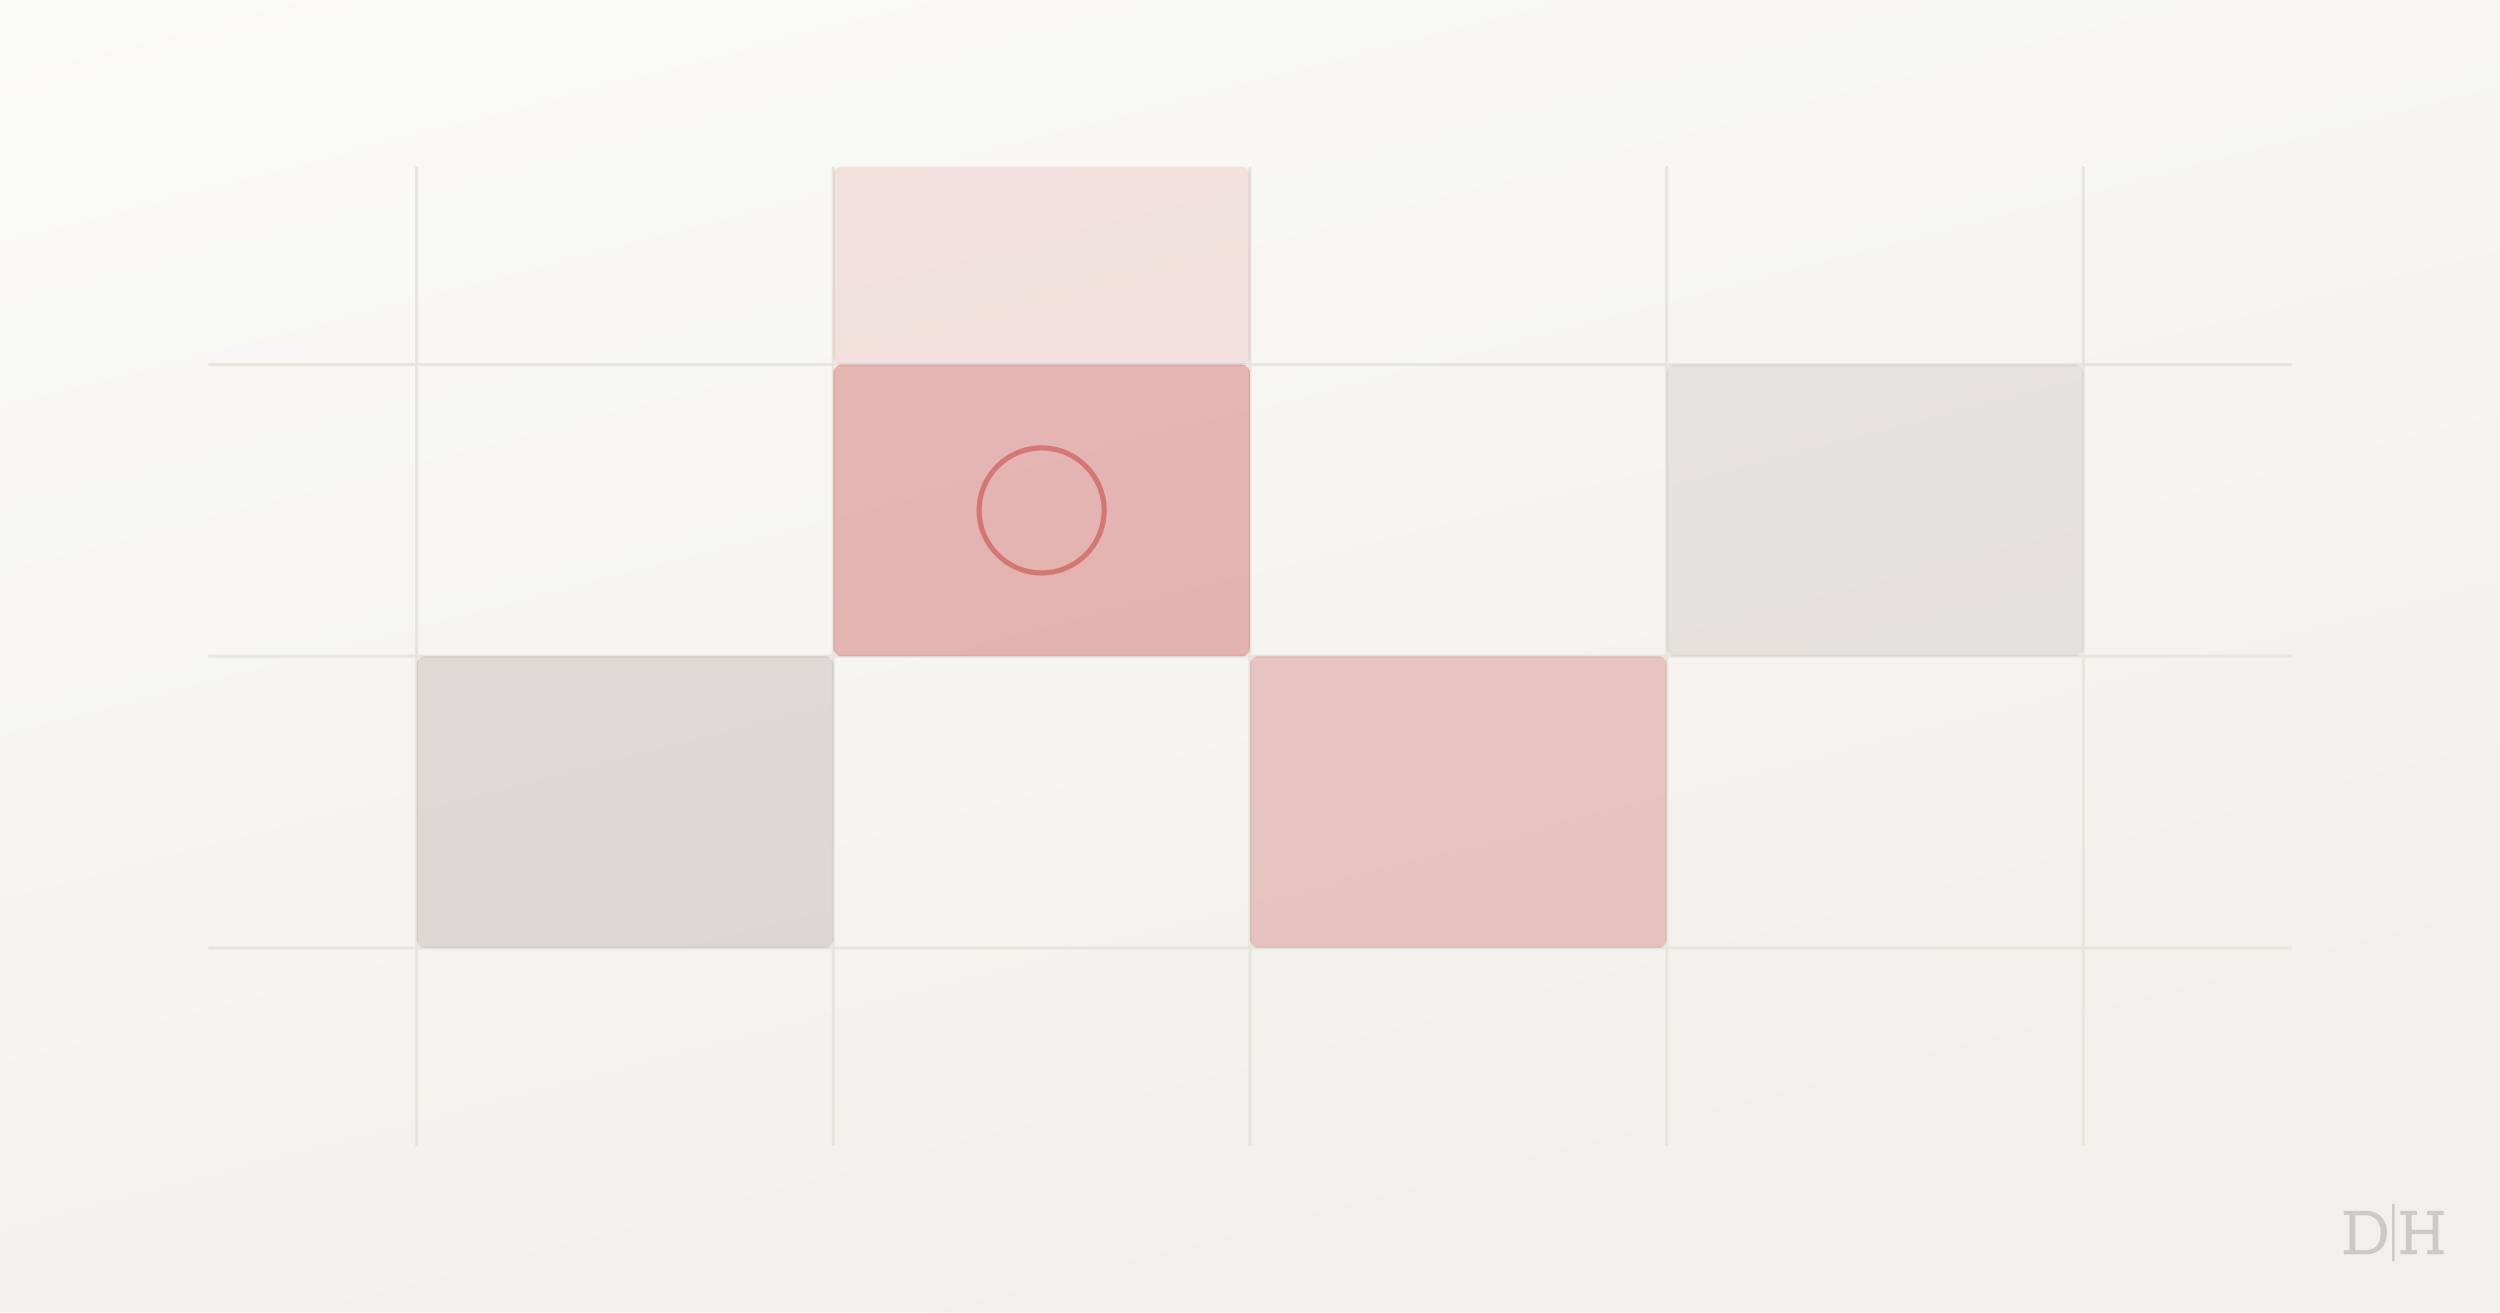
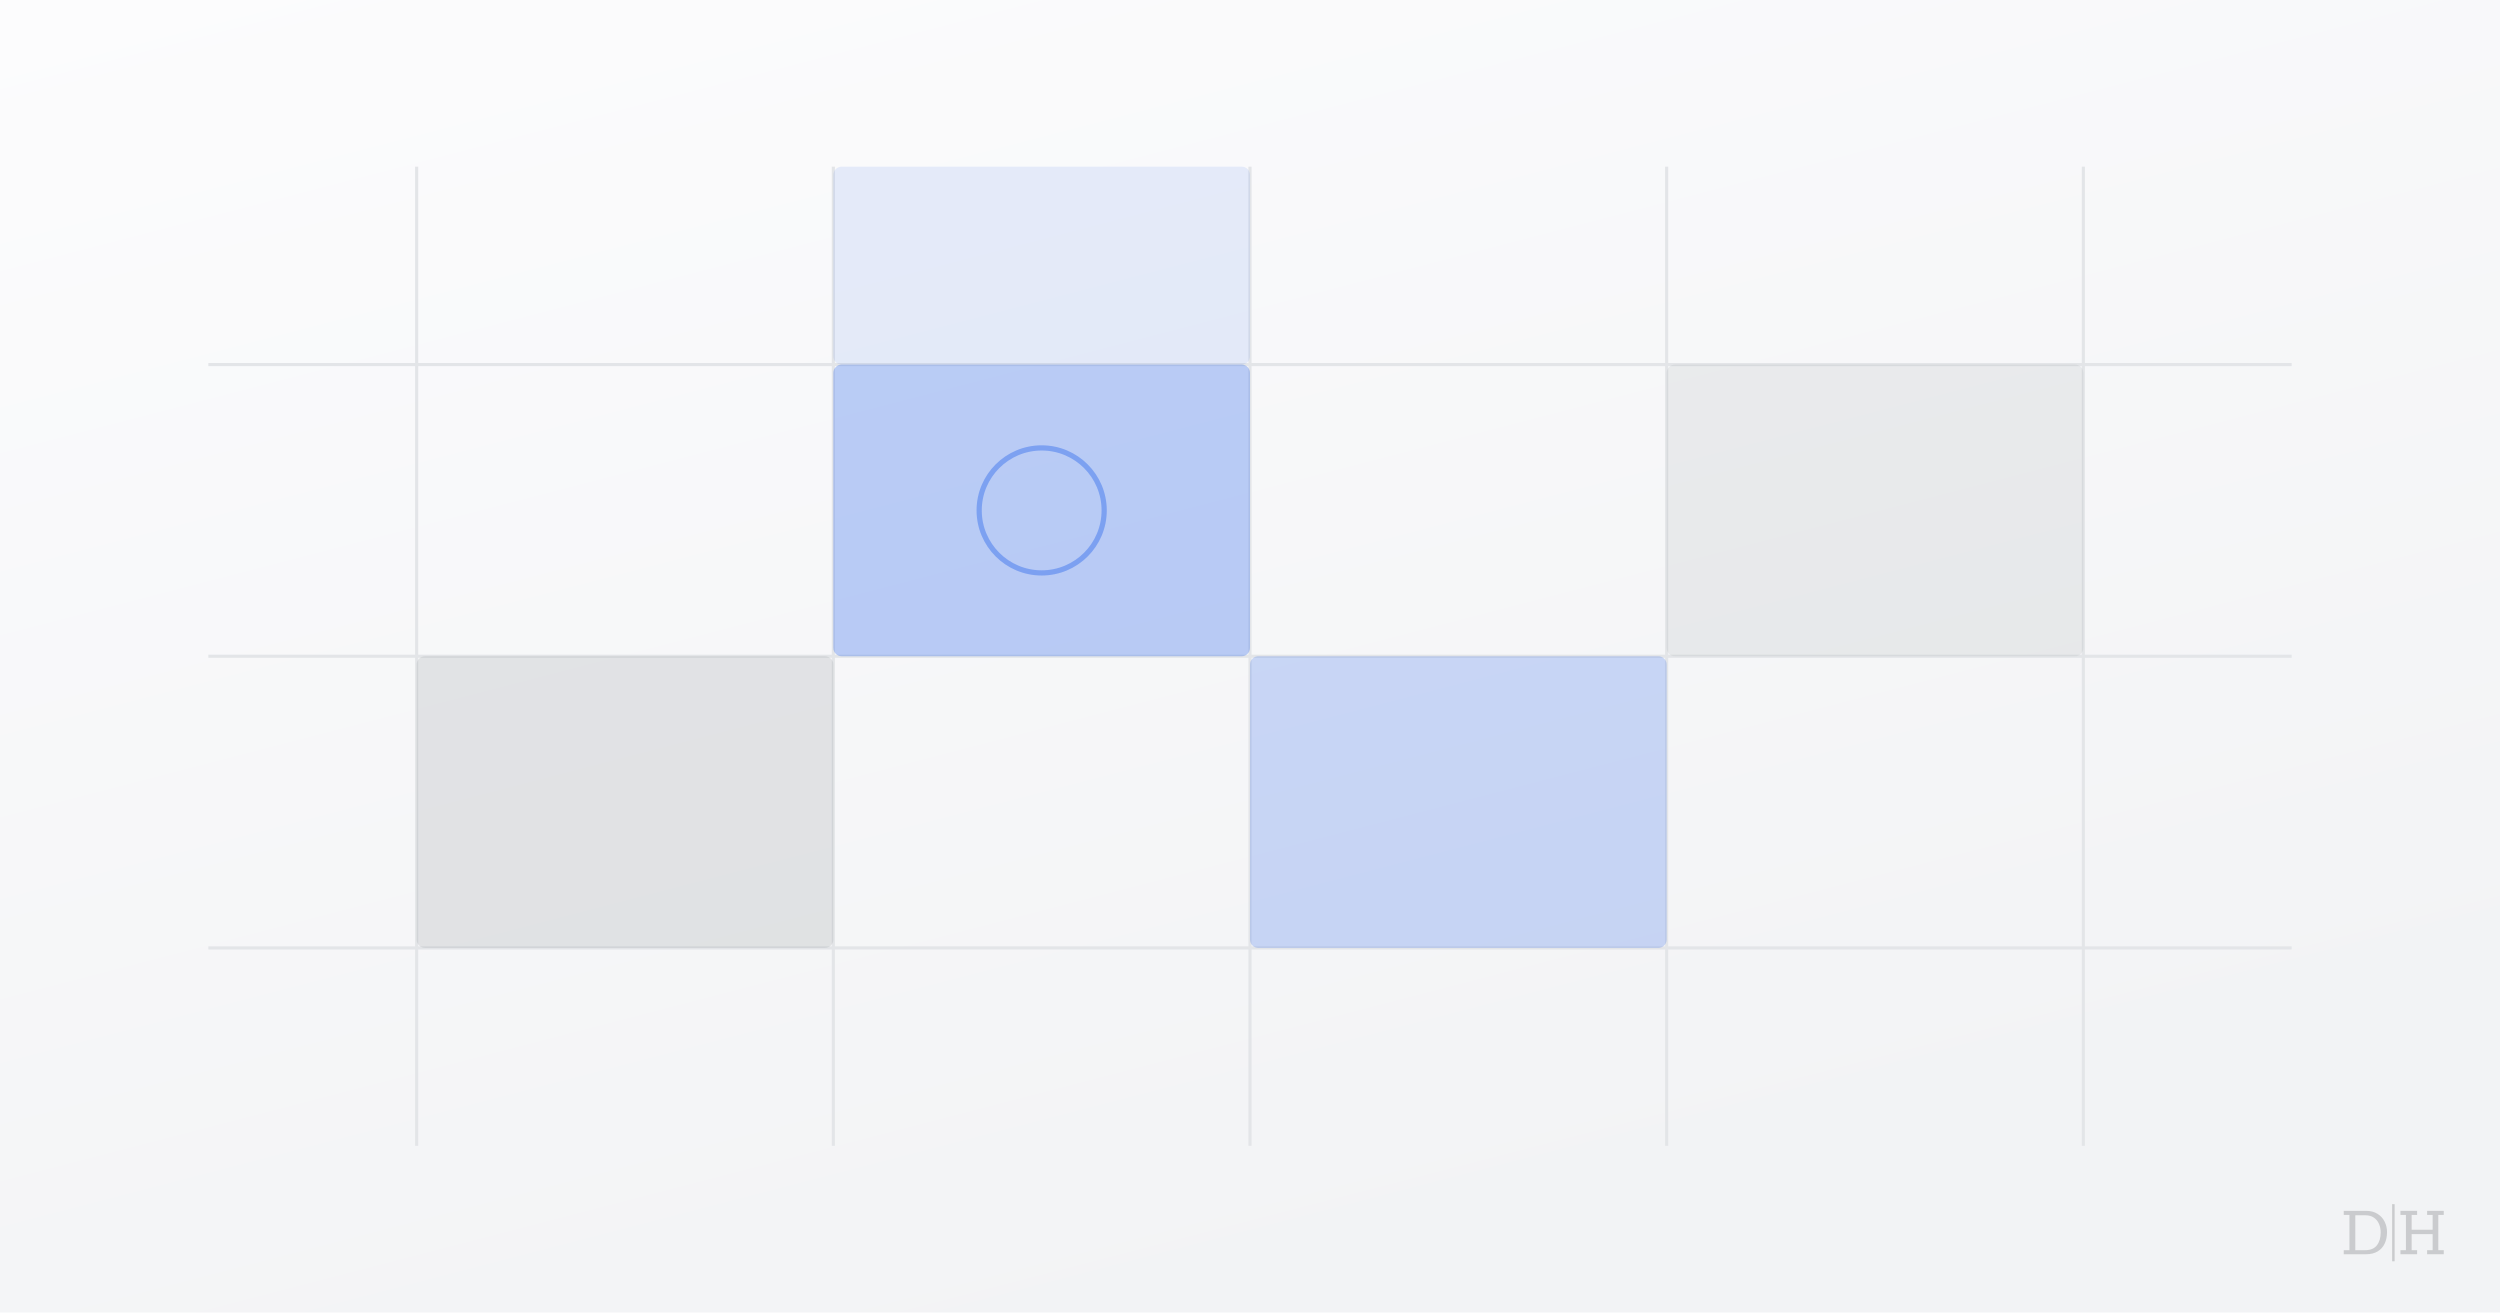
<svg xmlns="http://www.w3.org/2000/svg" viewBox="0 0 1200 630" fill="none">
  <defs>
    <linearGradient id="bg" x1="0" y1="0" x2="0.5" y2="1">
-       <stop offset="0%" stop-color="#FAFAF8" />
-       <stop offset="100%" stop-color="#F2F0EB" />
+       <stop offset="0%" stop-color="#FCFCFD" />
+       <stop offset="100%" stop-color="#F2F3F5" />
    </linearGradient>
  </defs>
  <rect width="1200" height="630" fill="url(#bg)" />
-   <line x1="200" y1="80" x2="200" y2="550" stroke="#E8E5DF" stroke-width="1.5" />
-   <line x1="400" y1="80" x2="400" y2="550" stroke="#E8E5DF" stroke-width="1.5" />
-   <line x1="600" y1="80" x2="600" y2="550" stroke="#E8E5DF" stroke-width="1.5" />
-   <line x1="800" y1="80" x2="800" y2="550" stroke="#E8E5DF" stroke-width="1.5" />
-   <line x1="1000" y1="80" x2="1000" y2="550" stroke="#E8E5DF" stroke-width="1.5" />
-   <line x1="100" y1="175" x2="1100" y2="175" stroke="#E8E5DF" stroke-width="1.5" />
-   <line x1="100" y1="315" x2="1100" y2="315" stroke="#E8E5DF" stroke-width="1.5" />
-   <line x1="100" y1="455" x2="1100" y2="455" stroke="#E8E5DF" stroke-width="1.5" />
-   <rect x="400" y="175" width="200" height="140" fill="#B91C1C" fill-opacity="0.30" rx="4" />
-   <rect x="600" y="315" width="200" height="140" fill="#B91C1C" fill-opacity="0.22" rx="4" />
-   <rect x="200" y="315" width="200" height="140" fill="#6B6355" fill-opacity="0.18" rx="4" />
-   <rect x="800" y="175" width="200" height="140" fill="#6B6355" fill-opacity="0.12" rx="4" />
-   <rect x="400" y="80" width="200" height="95" fill="#B91C1C" fill-opacity="0.10" rx="4" />
-   <circle cx="500" cy="245" r="30" stroke="#B91C1C" stroke-width="2.5" stroke-opacity="0.40" fill="none" />
-   <g transform="translate(1125,578) scale(0.6)" opacity="0.18" fill="#1A1A1A">
+   <line x1="200" y1="80" x2="200" y2="550" stroke="#E3E5E8" stroke-width="1.5" />
+   <line x1="400" y1="80" x2="400" y2="550" stroke="#E3E5E8" stroke-width="1.5" />
+   <line x1="600" y1="80" x2="600" y2="550" stroke="#E3E5E8" stroke-width="1.5" />
+   <line x1="800" y1="80" x2="800" y2="550" stroke="#E3E5E8" stroke-width="1.5" />
+   <line x1="1000" y1="80" x2="1000" y2="550" stroke="#E3E5E8" stroke-width="1.5" />
+   <line x1="100" y1="175" x2="1100" y2="175" stroke="#E3E5E8" stroke-width="1.5" />
+   <line x1="100" y1="315" x2="1100" y2="315" stroke="#E3E5E8" stroke-width="1.5" />
+   <line x1="100" y1="455" x2="1100" y2="455" stroke="#E3E5E8" stroke-width="1.5" />
+   <rect x="400" y="175" width="200" height="140" fill="#2563EB" fill-opacity="0.30" rx="4" />
+   <rect x="600" y="315" width="200" height="140" fill="#2563EB" fill-opacity="0.22" rx="4" />
+   <rect x="200" y="315" width="200" height="140" fill="#82868C" fill-opacity="0.18" rx="4" />
+   <rect x="800" y="175" width="200" height="140" fill="#82868C" fill-opacity="0.12" rx="4" />
+   <rect x="400" y="80" width="200" height="95" fill="#2563EB" fill-opacity="0.10" rx="4" />
+   <circle cx="500" cy="245" r="30" stroke="#2563EB" stroke-width="2.5" stroke-opacity="0.40" fill="none" />
+   <g transform="translate(1125,578) scale(0.6)" opacity="0.18" fill="#17181A">
    <path d="M0,36.8 L4.54,36.8 L4.54,8.61 L0,8.61 L0,5.34 L17.81,5.34 C21.42,5.34 24.49,6.14 27.03,7.75 C29.57,9.35 31.47,11.46 32.74,14.07 C34,16.68 34.63,19.44 34.63,22.36 C34.63,25.82 34,28.88 32.74,31.55 C31.47,34.23 29.59,36.31 27.09,37.81 C24.59,39.31 21.51,40.06 17.87,40.06 L0,40.06 L0,36.8Z M17.29,36.8 C21.42,36.8 24.49,35.5 26.52,32.89 C28.54,30.29 29.55,26.87 29.55,22.64 C29.55,20.2 29.11,17.94 28.22,15.86 C27.34,13.79 25.99,12.11 24.17,10.83 C22.36,9.54 20.13,8.9 17.47,8.9 L9.25,8.9 L9.25,36.8 L17.29,36.8Z" />
    <polygon points="45.37 40.06 45.37 36.8 49.74 36.8 49.74 8.61 45.37 8.61 45.37 5.34 58.69 5.34 58.69 8.61 54.32 8.61 54.32 20.45 71.11 20.45 71.11 8.61 66.69 8.61 66.69 5.34 80 5.34 80 8.61 75.64 8.61 75.64 36.8 80 36.8 80 40.06 66.69 40.06 66.69 36.8 71.11 36.8 71.11 23.97 54.32 23.97 54.32 36.8 58.69 36.8 58.69 40.06" />
    <polygon points="38.7 0 40.7 0 40.7 45.7 38.7 45.7" />
  </g>
</svg>
